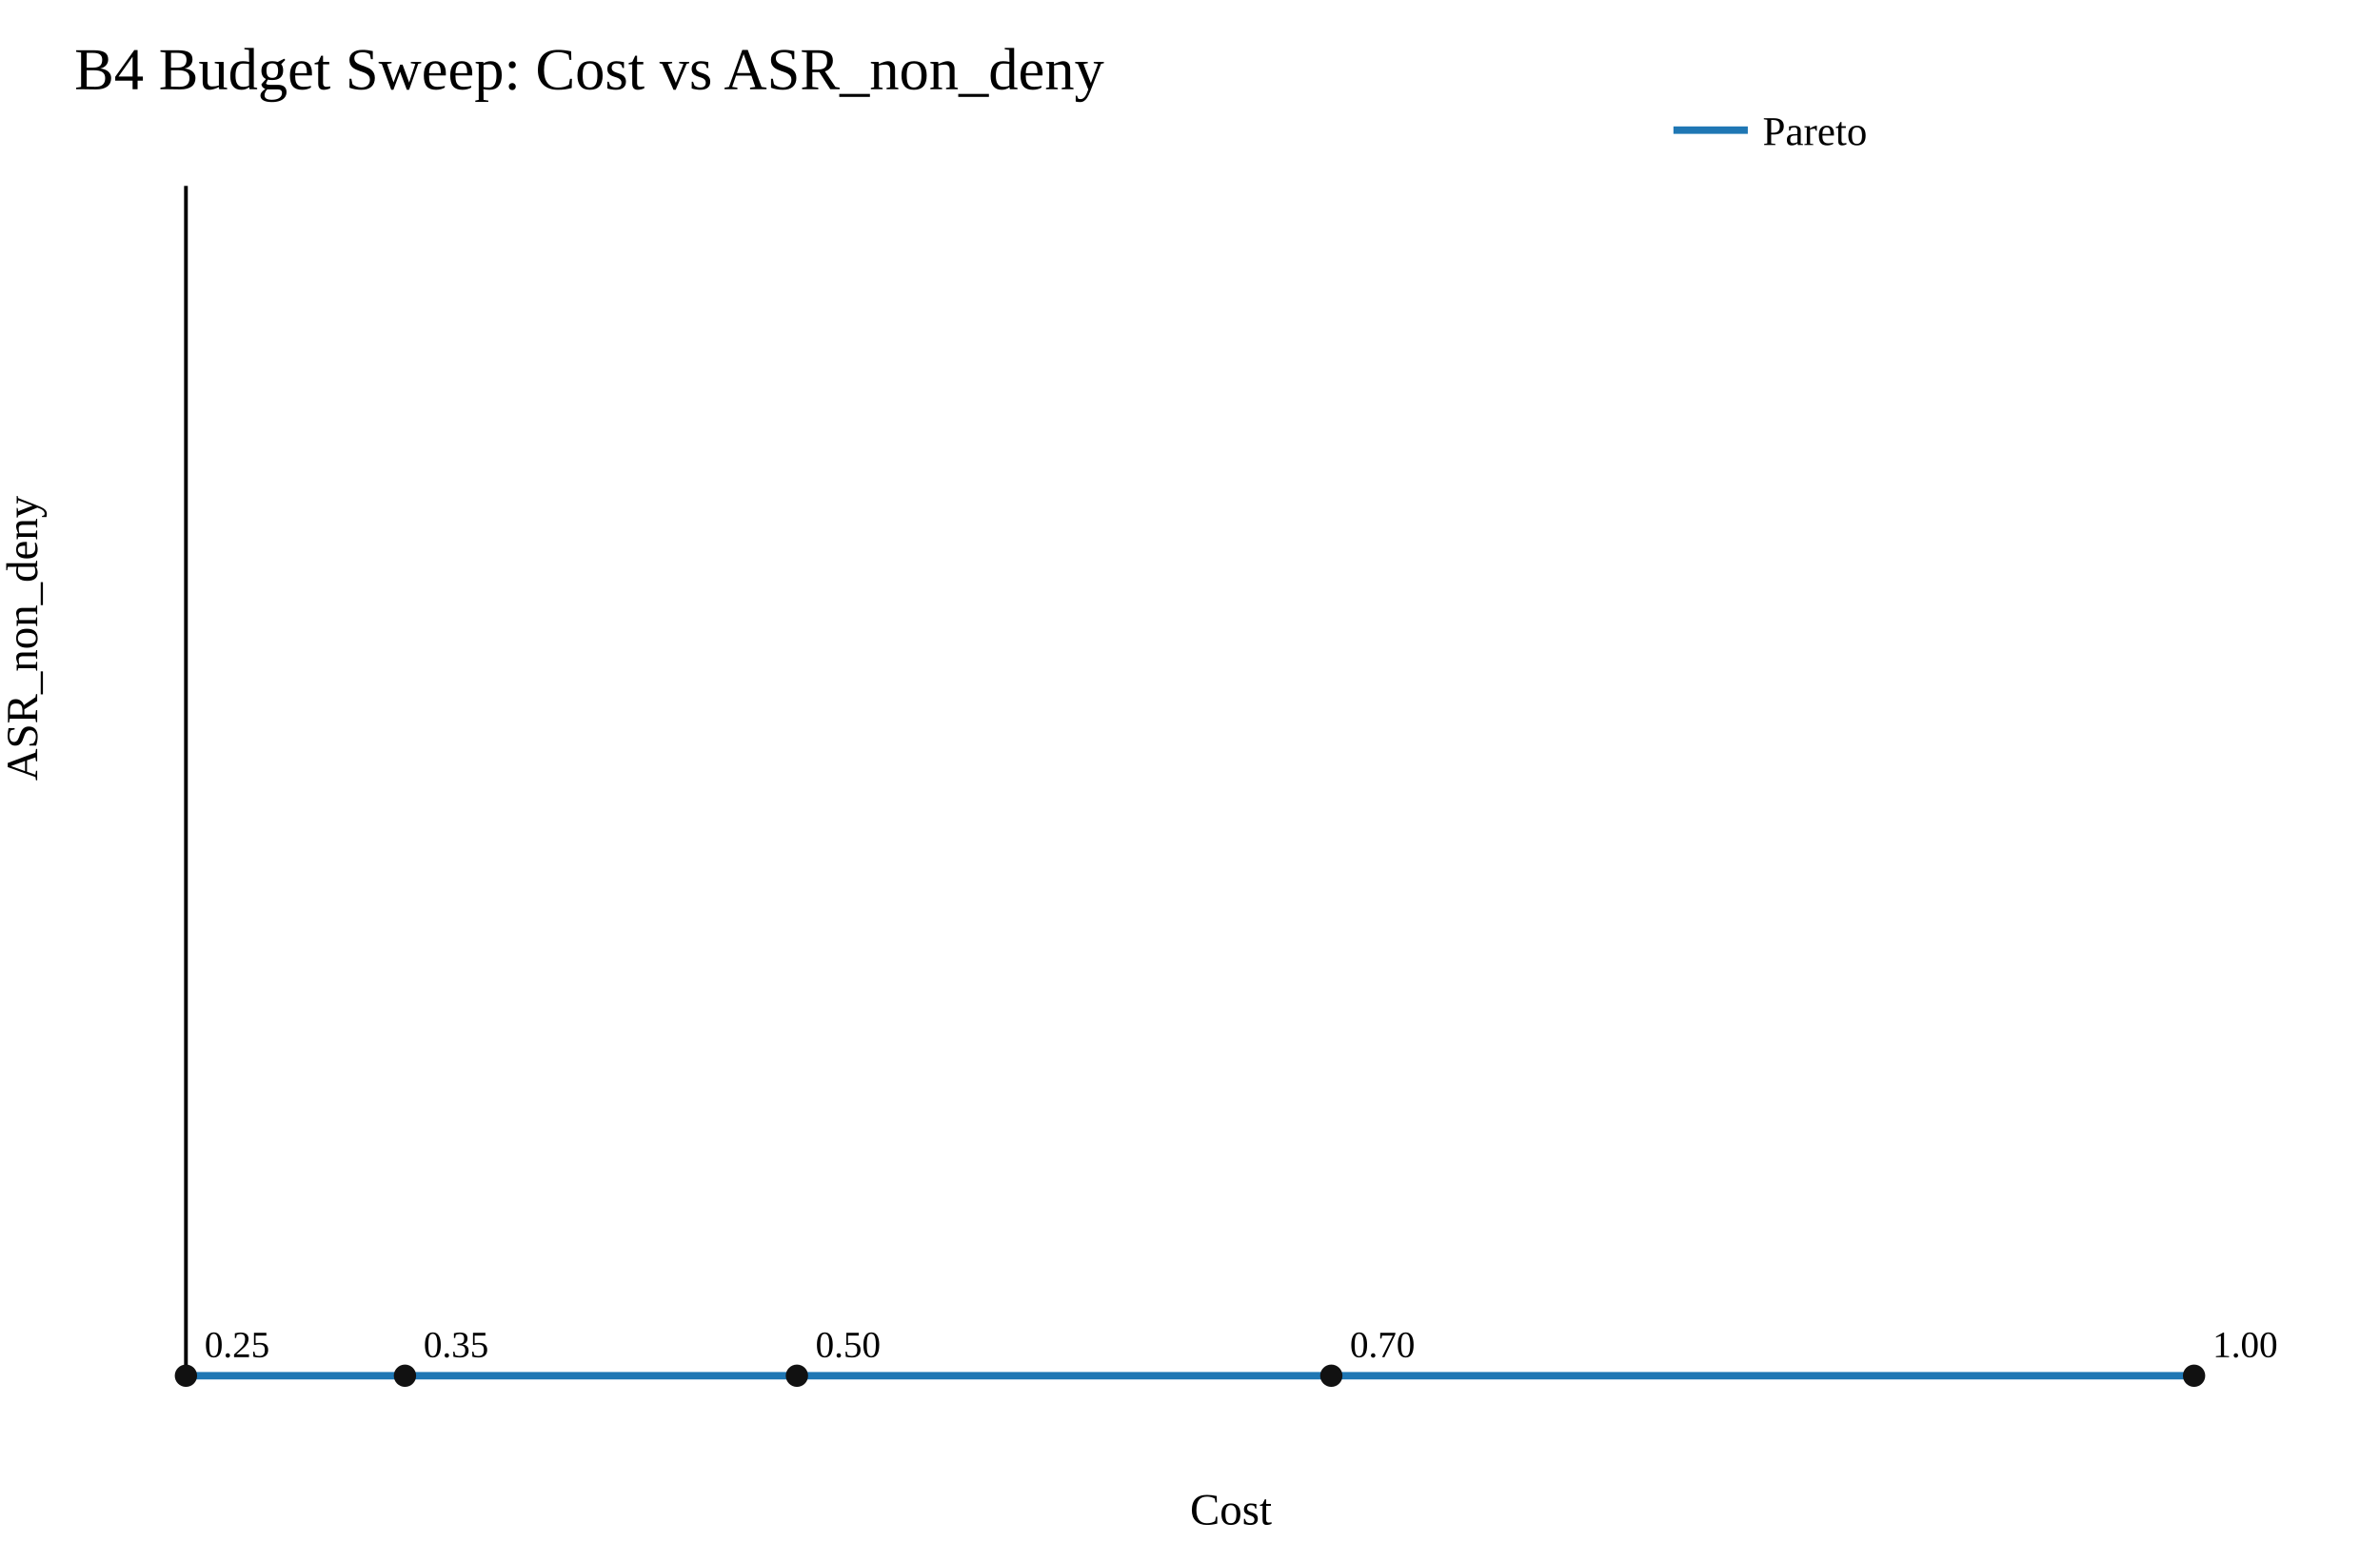
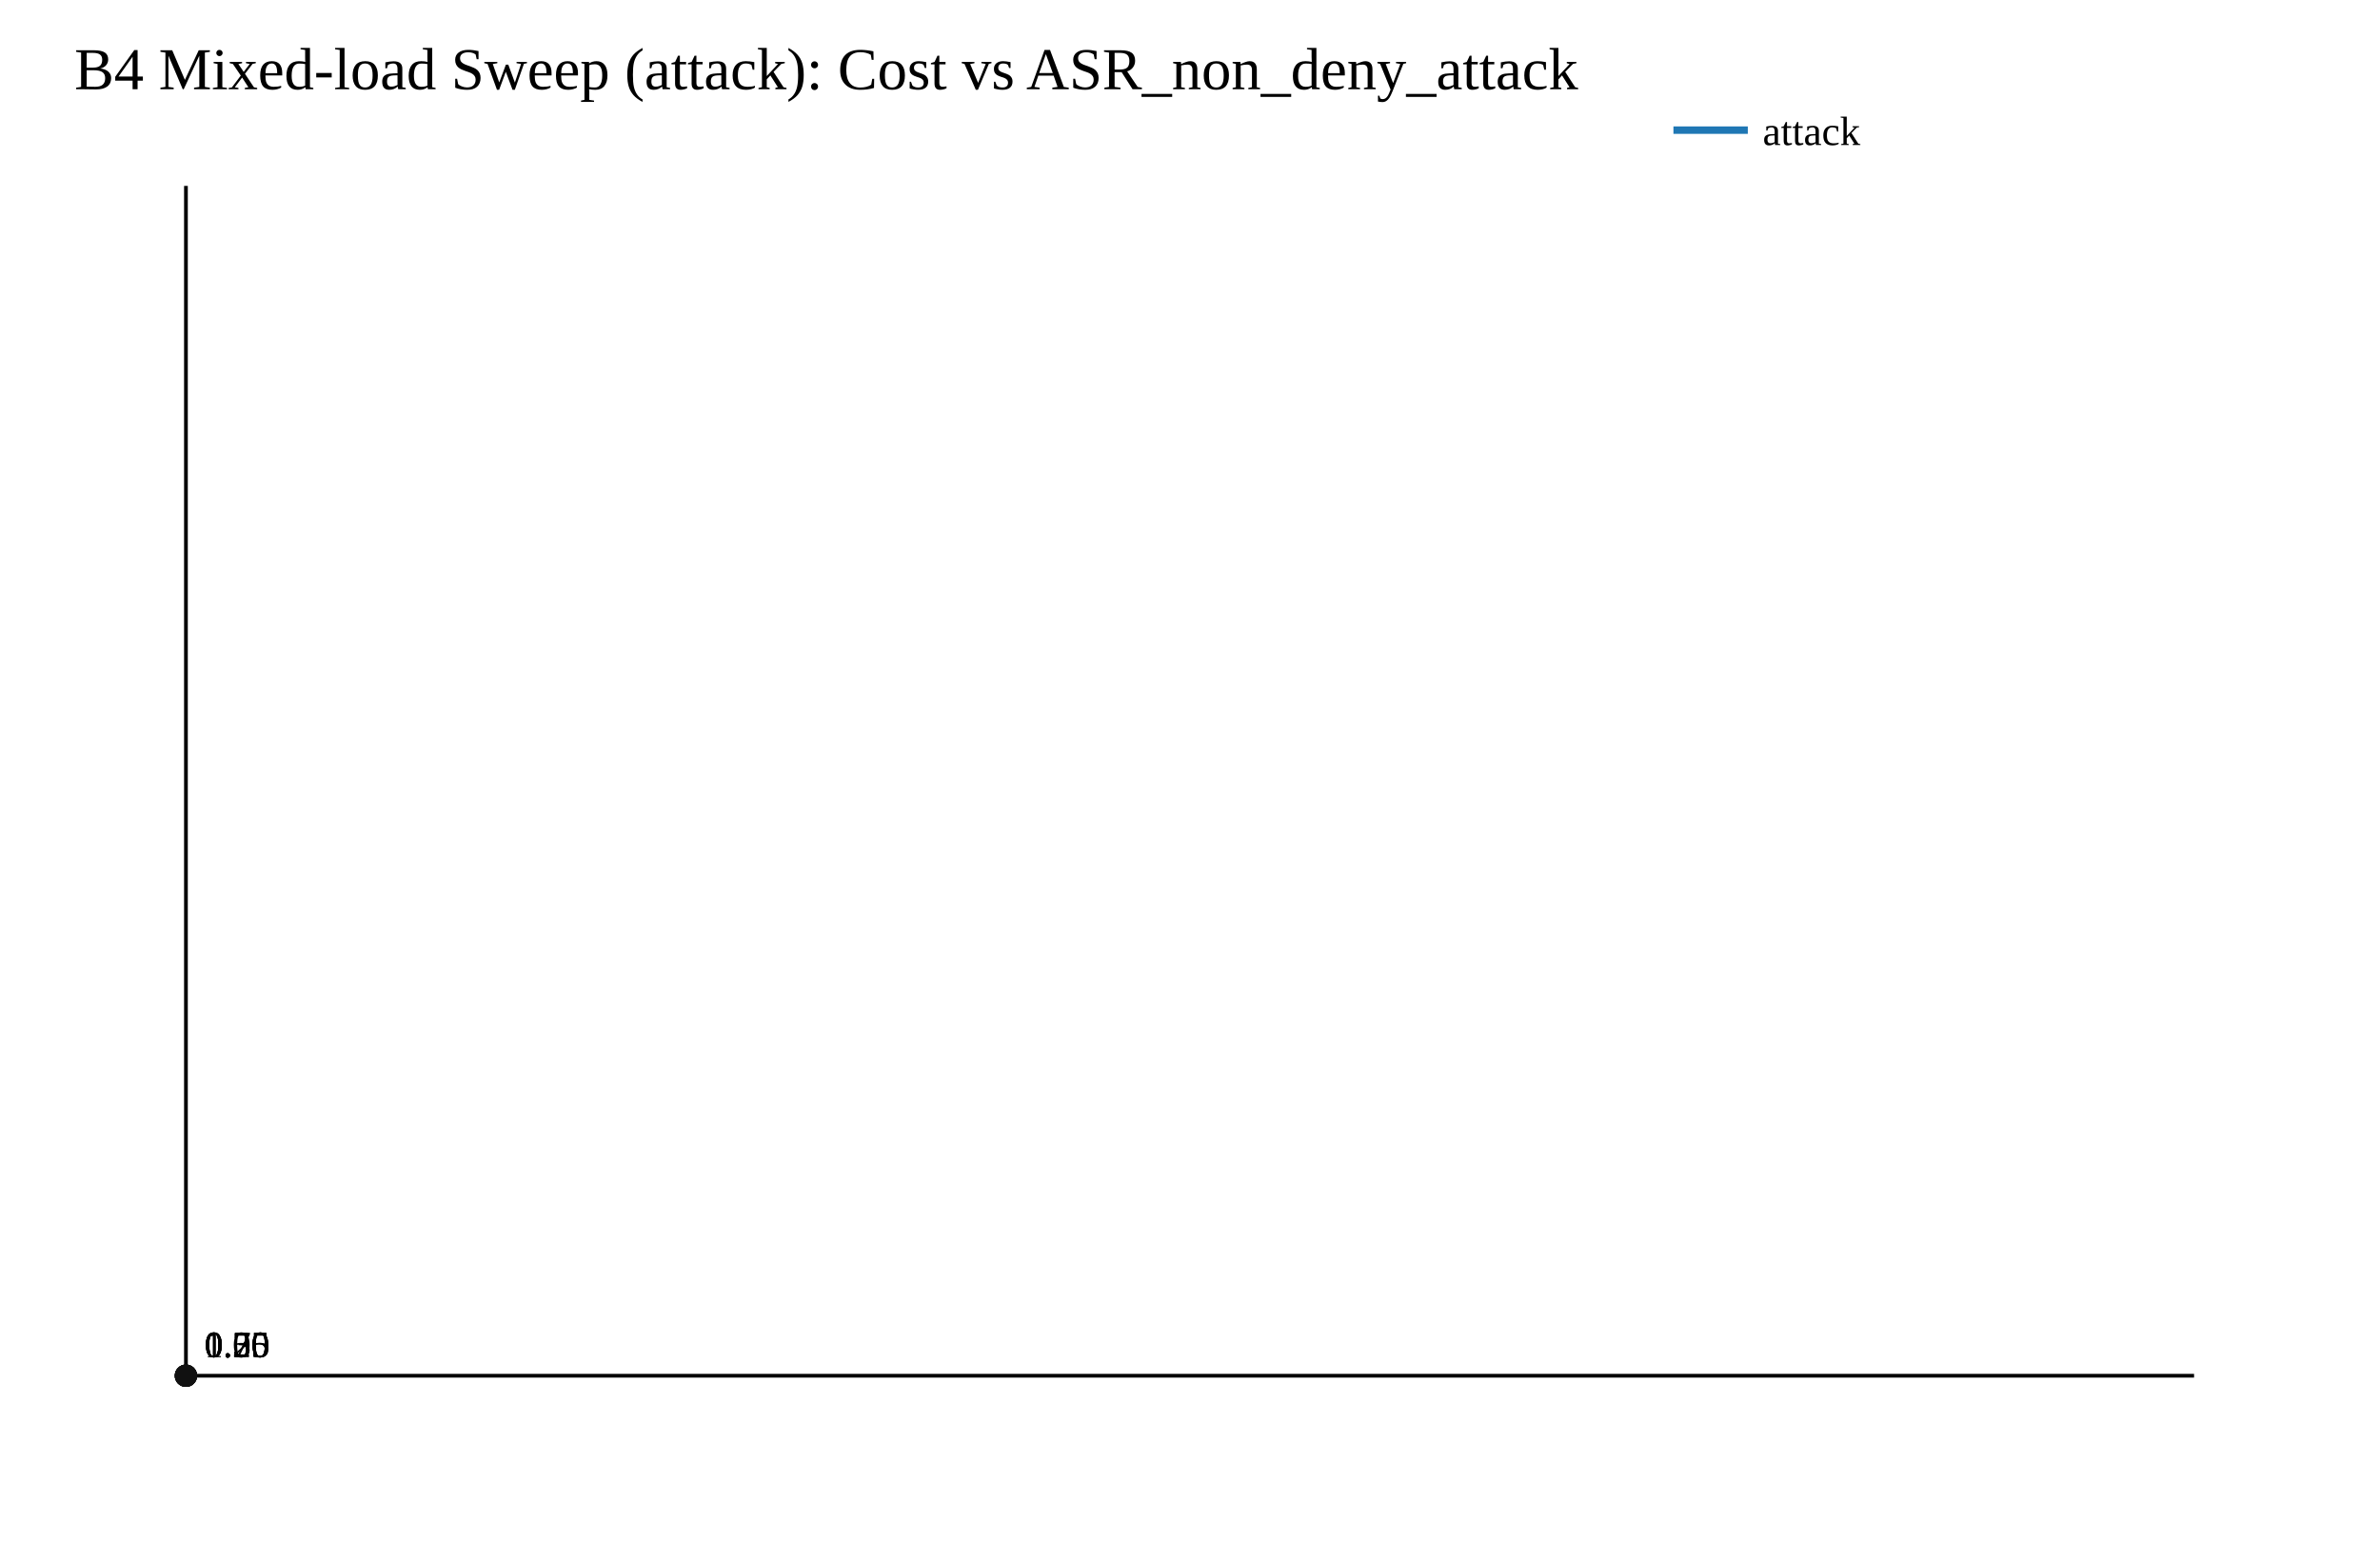
<svg xmlns="http://www.w3.org/2000/svg" width="640" height="420">
-   <text x="20" y="24" font-size="16">B4 Budget Sweep: Cost vs ASR_non_deny</text>
+   <text x="20" y="24" font-size="16">B4 Mixed-load Sweep (attack): Cost vs ASR_non_deny_attack</text>
  <line x1="50" y1="370" x2="590" y2="370" stroke="black" />
  <line x1="50" y1="370" x2="50" y2="50" stroke="black" />
-   <text x="320" y="410" font-size="12">Cost</text>
-   <text x="10" y="210" font-size="12" transform="rotate(-90 10,210)">ASR_non_deny</text>
-   <polyline fill="none" stroke="#1f77b4" stroke-width="2" points="590.0,370.0 358.0,370.0 214.3,370.0 108.9,370.0 50.0,370.0" />
+   <polyline fill="none" stroke="#1f77b4" stroke-width="2" points="50.0,370.0 50.0,370.0 50.0,370.0 50.0,370.0 50.0,370.0" />
  <line x1="450" y1="35" x2="470" y2="35" stroke="#1f77b4" stroke-width="2" />
-   <text x="474" y="39" font-size="11">Pareto</text>
-   <circle cx="590.0" cy="370.0" r="3" fill="#111" />
-   <text x="595.0" y="365.0" font-size="10">1.00</text>
-   <circle cx="358.0" cy="370.0" r="3" fill="#111" />
-   <text x="363.0" y="365.0" font-size="10">0.70</text>
-   <circle cx="214.3" cy="370.0" r="3" fill="#111" />
-   <text x="219.3" y="365.0" font-size="10">0.50</text>
-   <circle cx="108.9" cy="370.0" r="3" fill="#111" />
-   <text x="113.9" y="365.0" font-size="10">0.35</text>
+   <text x="474" y="39" font-size="11">attack</text>
+   <circle cx="50.0" cy="370.0" r="3" fill="#111" />
+   <text x="55.0" y="365.0" font-size="10">1.00</text>
+   <circle cx="50.0" cy="370.0" r="3" fill="#111" />
+   <text x="55.0" y="365.0" font-size="10">0.70</text>
+   <circle cx="50.0" cy="370.0" r="3" fill="#111" />
+   <text x="55.0" y="365.0" font-size="10">0.50</text>
+   <circle cx="50.0" cy="370.0" r="3" fill="#111" />
+   <text x="55.0" y="365.0" font-size="10">0.35</text>
  <circle cx="50.0" cy="370.0" r="3" fill="#111" />
  <text x="55.0" y="365.0" font-size="10">0.25</text>
</svg>
